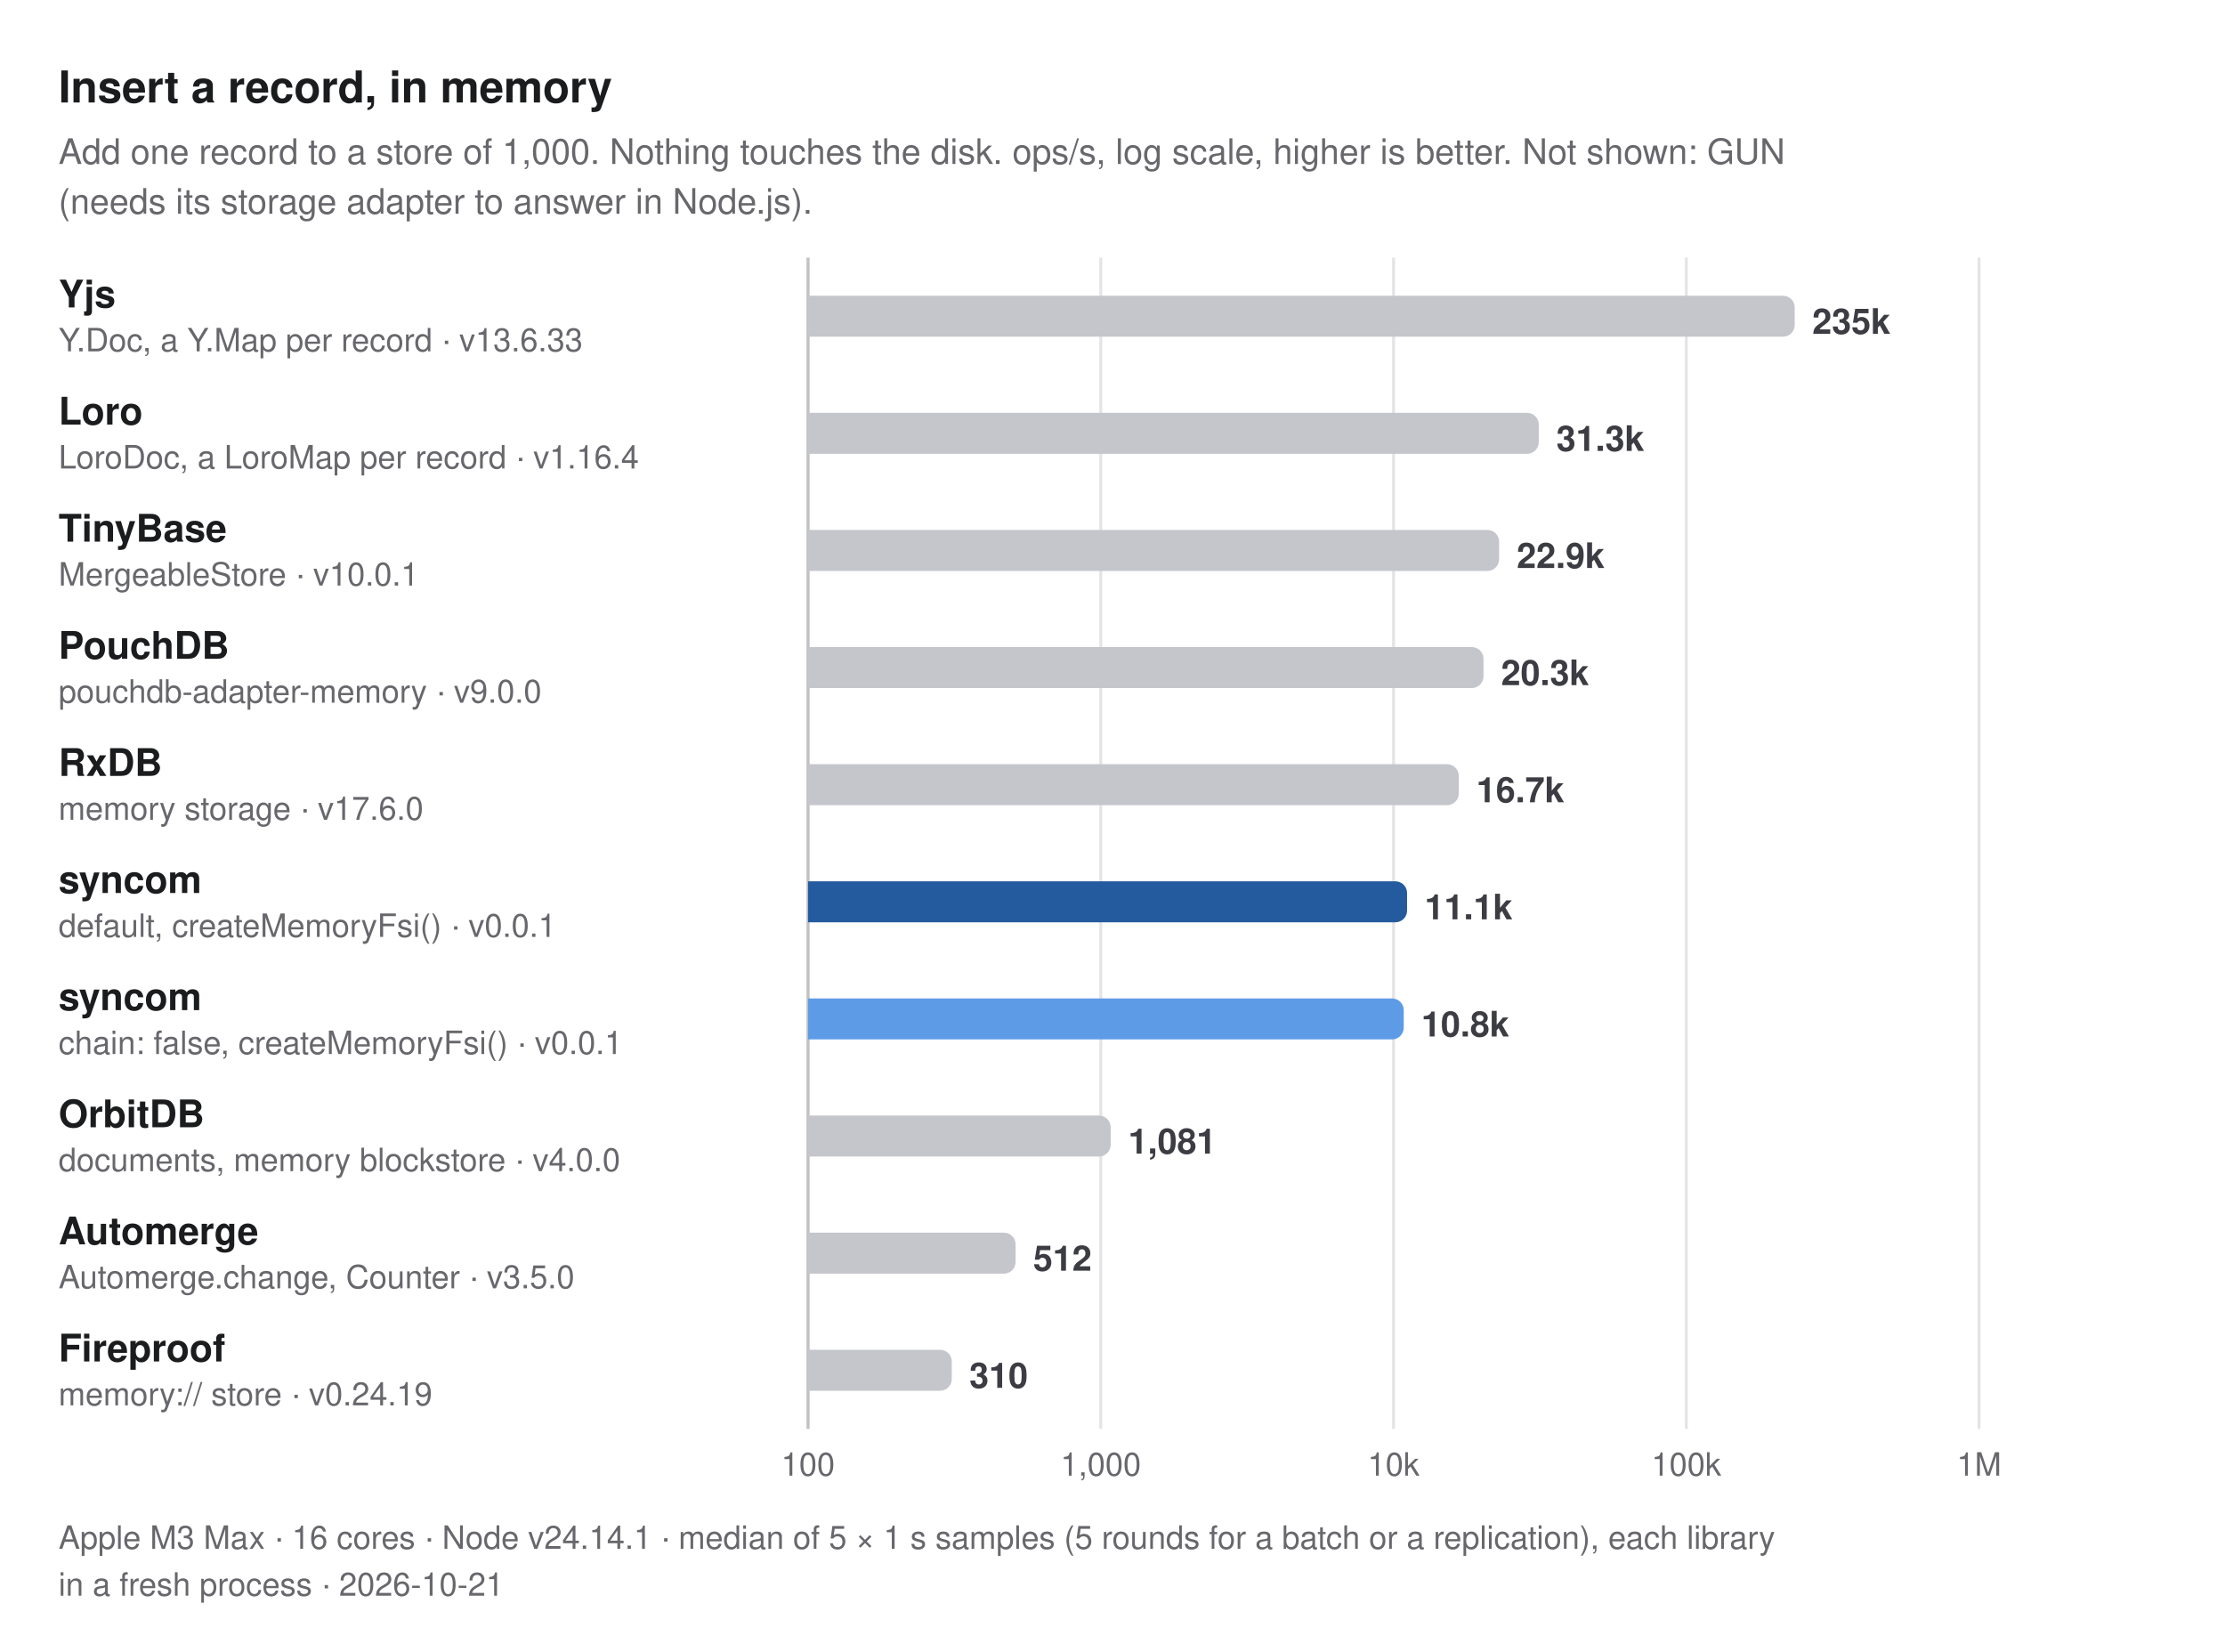
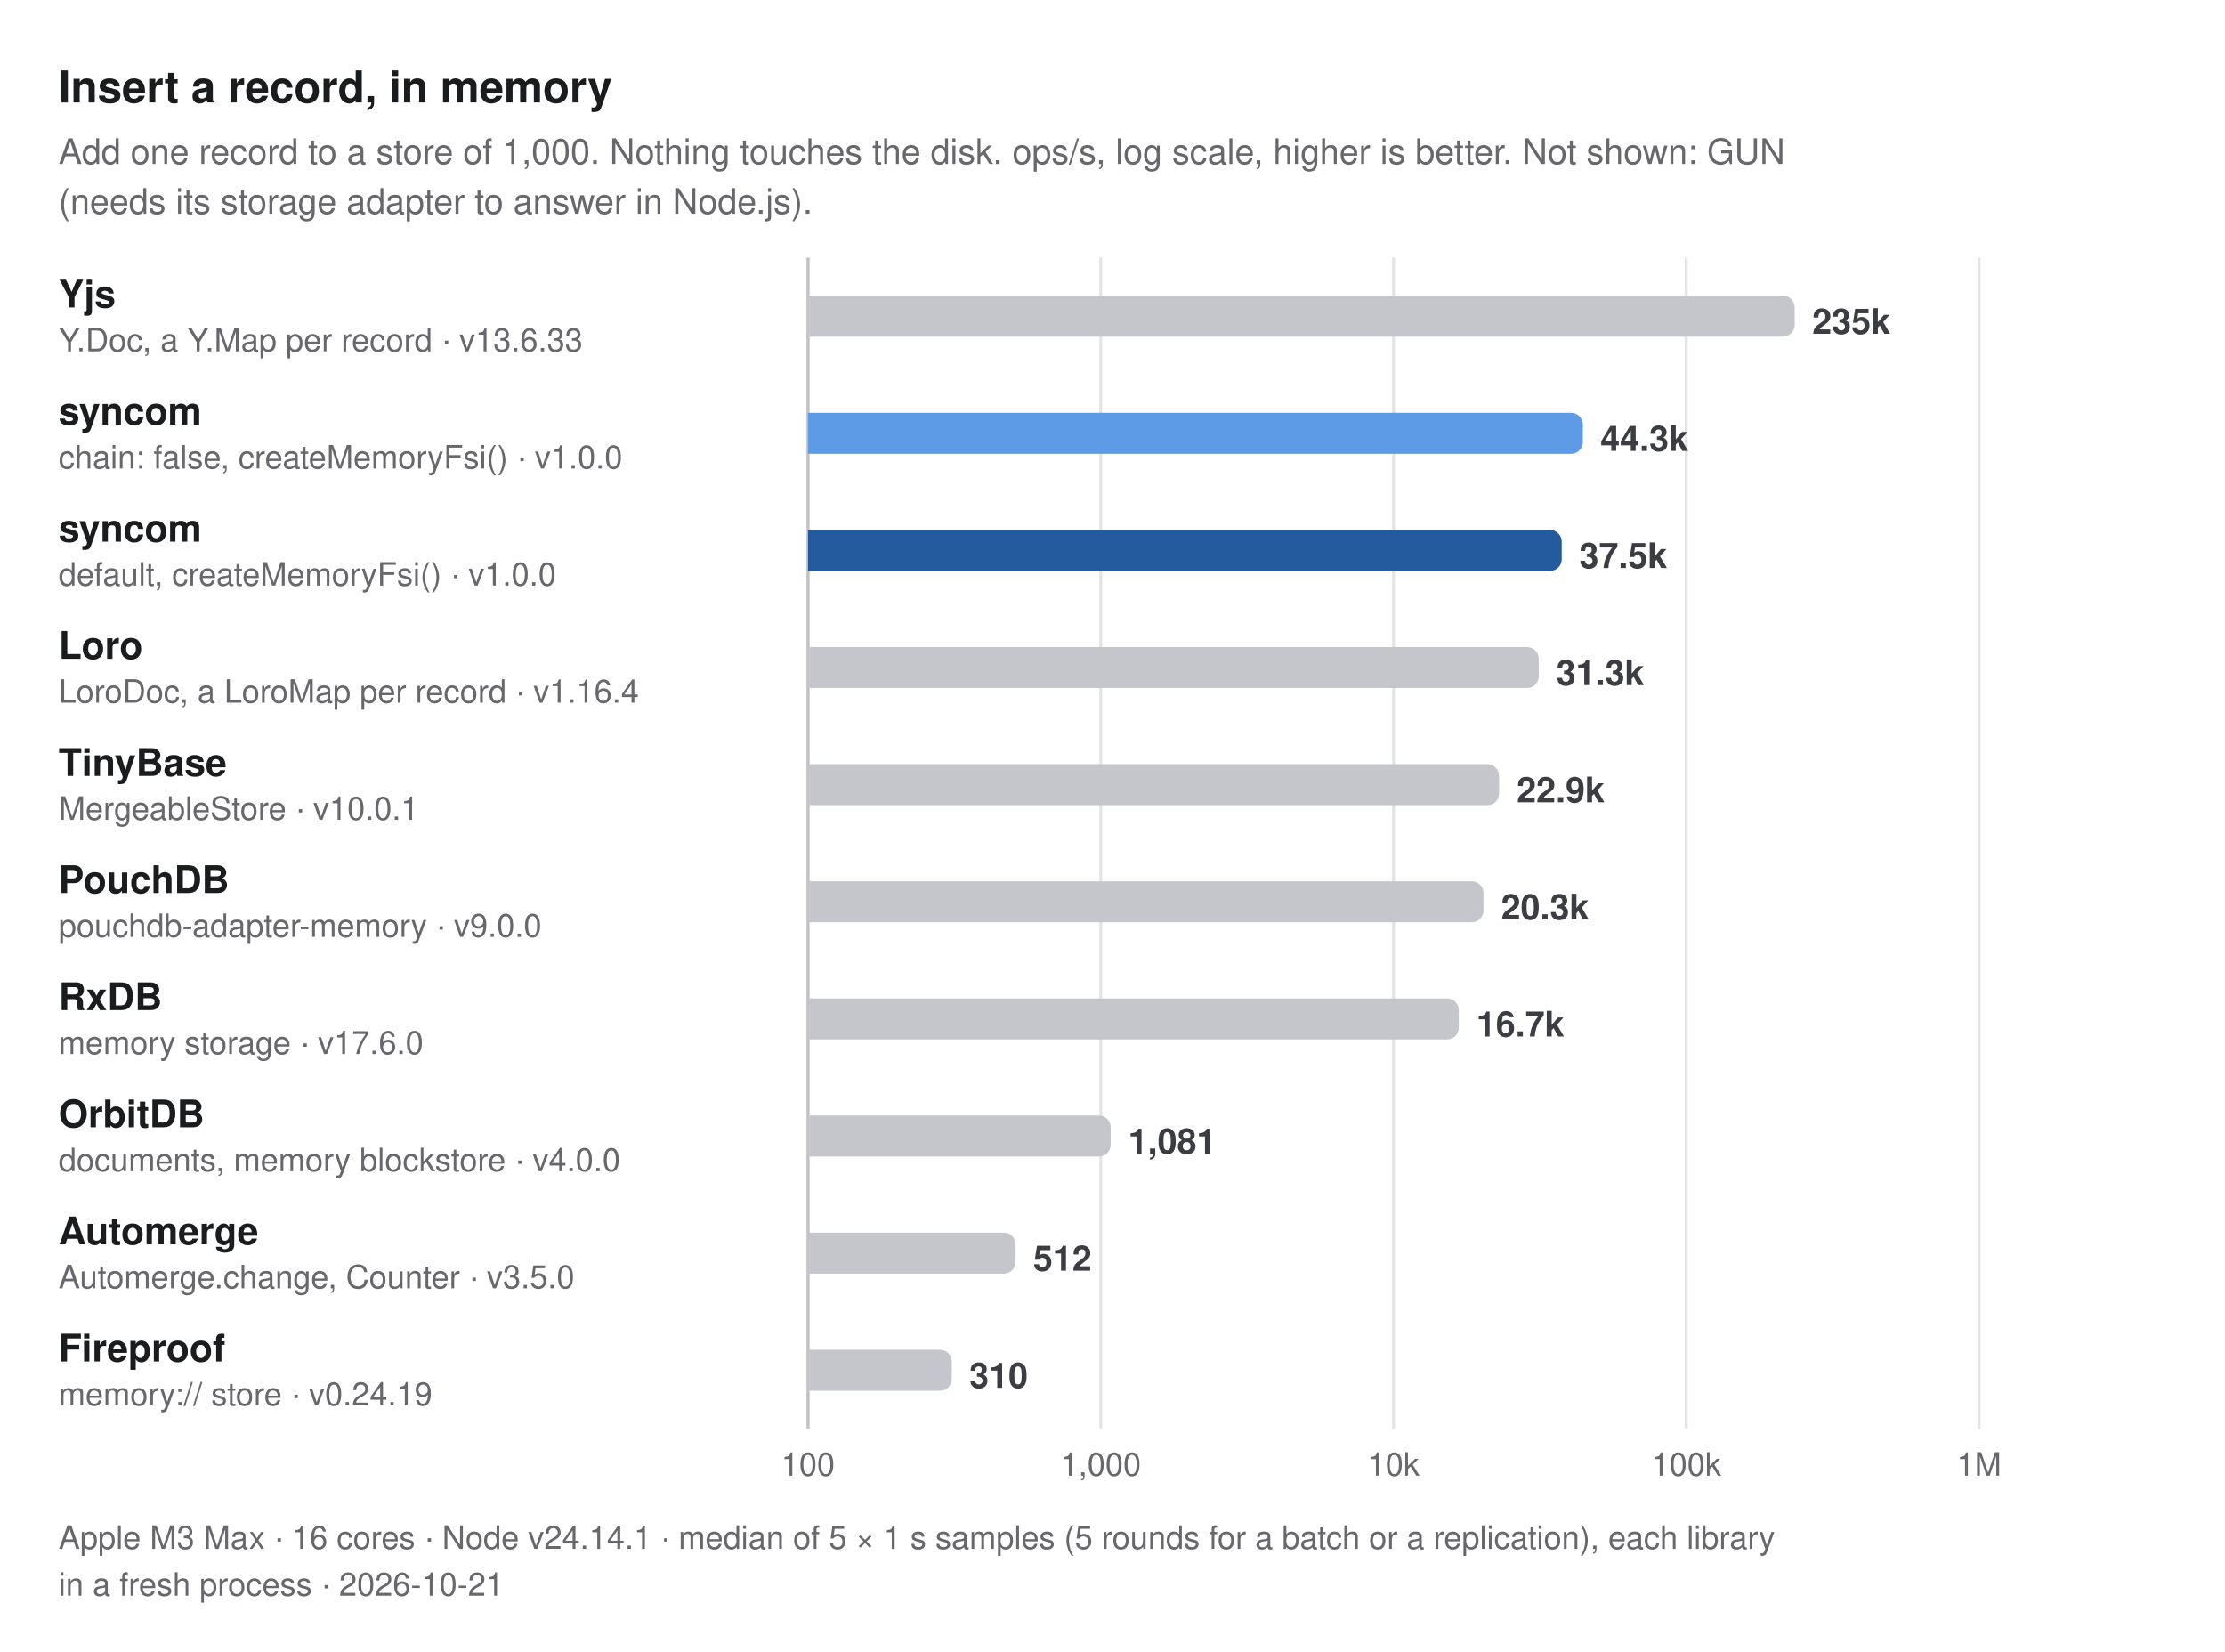
<svg xmlns="http://www.w3.org/2000/svg" width="760" height="564" viewBox="0 0 760 564" role="img" aria-label="Insert a record, in memory. Add one record to a store of 1,000. Nothing touches the disk. ops/s, log scale, higher is better. Not shown: GUN (needs its storage adapter to answer in Node.js).">
  <style>
  text { font-family: -apple-system, BlinkMacSystemFont, "Segoe UI", Helvetica, Arial, sans-serif; }
  .title { font-size: 15px; font-weight: 700; fill: #1b1c1e; }
  .subtitle, .caption { font-size: 12px; fill: #67676c; }
  .caption { font-size: 11px; }
  .group { font-size: 11px; font-weight: 600; letter-spacing: 0.06em; fill: #67676c; }
  .label { font-size: 13px; font-weight: 600; fill: #1b1c1e; }
  .label.primary, .label.secondary { font-weight: 700; }
  .sublabel { font-size: 11px; fill: #67676c; }
  .value { font-size: 12px; font-weight: 600; fill: #3c3c43; font-variant-numeric: tabular-nums; }
  .value.small { font-size: 10px; }
  .legend { font-size: 11px; fill: #3c3c43; }
  .tick { font-size: 11px; fill: #67676c; font-variant-numeric: tabular-nums; }
  .grid { stroke: #e4e4e7; stroke-width: 1; }
  .axis { stroke: #c2c2c4; stroke-width: 1; }
  .ref { stroke: #67676c; stroke-width: 1; stroke-dasharray: 3 3; }
  .bar { fill: #c4c6cc; }
  .bar.primary { fill: #245a9e; }
  .bar.secondary { fill: #5e9be6; }
  @media (prefers-color-scheme: dark) {
    .title, .label { fill: #dfdfd6; }
    .subtitle, .caption, .group, .sublabel, .tick { fill: #98989f; }
    .value, .legend { fill: #c2c2c4; }
    .grid { stroke: #2e2e32; }
    .axis { stroke: #48484c; }
    .ref { stroke: #98989f; }
    .bar { fill: #46474e; }
    .bar.primary { fill: #8dbcf2; }
    .bar.secondary { fill: #3d7bd0; }
  }
</style>
  <text class="title" x="20" y="35">Insert a record, in memory</text>
  <text class="subtitle" x="20" y="56">Add one record to a store of 1,000. Nothing touches the disk. ops/s, log scale, higher is better. Not shown: GUN</text>
  <text class="subtitle" x="20" y="73">(needs its storage adapter to answer in Node.js).</text>
  <line class="grid" x1="276" y1="88" x2="276" y2="488" />
  <text class="tick" x="276" y="504" text-anchor="middle">100</text>
  <line class="grid" x1="376" y1="88" x2="376" y2="488" />
  <text class="tick" x="376" y="504" text-anchor="middle">1,000</text>
  <line class="grid" x1="476" y1="88" x2="476" y2="488" />
  <text class="tick" x="476" y="504" text-anchor="middle">10k</text>
  <line class="grid" x1="576" y1="88" x2="576" y2="488" />
  <text class="tick" x="576" y="504" text-anchor="middle">100k</text>
  <line class="grid" x1="676" y1="88" x2="676" y2="488" />
  <text class="tick" x="676" y="504" text-anchor="middle">1M</text>
  <line class="axis" x1="276" y1="88" x2="276" y2="488" />
  <g>
    <text class="label" x="20" y="105">Yjs</text>
    <text class="sublabel" x="20" y="120">Y.Doc, a Y.Map per record · v13.6.33</text>
    <path class="bar" d="M276,101H609.02A4,4 0 0 1 613.02,105V111A4,4 0 0 1 609.02,115H276Z" />
    <text class="value" x="619.02" y="114">235k</text>
  </g>
  <g>
-     <text class="label" x="20" y="145">Loro</text>
-     <text class="sublabel" x="20" y="160">LoroDoc, a LoroMap per record · v1.16.4</text>
-     <path class="bar" d="M276,141H521.607A4,4 0 0 1 525.607,145V151A4,4 0 0 1 521.607,155H276Z" />
-     <text class="value" x="531.607" y="154">31.3k</text>
+     <text class="label secondary" x="20" y="145">syncom</text>
+     <text class="sublabel" x="20" y="160">chain: false, createMemoryFsi() · v1.0.0</text>
+     <path class="bar secondary" d="M276,141H536.666A4,4 0 0 1 540.666,145V151A4,4 0 0 1 536.666,155H276Z" />
+     <text class="value" x="546.666" y="154">44.3k</text>
  </g>
  <g>
-     <text class="label" x="20" y="185">TinyBase</text>
-     <text class="sublabel" x="20" y="200">MergeableStore · v10.0.1</text>
-     <path class="bar" d="M276,181H508.061A4,4 0 0 1 512.061,185V191A4,4 0 0 1 508.061,195H276Z" />
-     <text class="value" x="518.061" y="194">22.9k</text>
+     <text class="label primary" x="20" y="185">syncom</text>
+     <text class="sublabel" x="20" y="200">default, createMemoryFsi() · v1.0.0</text>
+     <path class="bar primary" d="M276,181H529.448A4,4 0 0 1 533.448,185V191A4,4 0 0 1 529.448,195H276Z" />
+     <text class="value" x="539.448" y="194">37.5k</text>
  </g>
  <g>
-     <text class="label" x="20" y="225">PouchDB</text>
-     <text class="sublabel" x="20" y="240">pouchdb-adapter-memory · v9.0.0</text>
-     <path class="bar" d="M276,221H502.731A4,4 0 0 1 506.731,225V231A4,4 0 0 1 502.731,235H276Z" />
-     <text class="value" x="512.731" y="234">20.3k</text>
+     <text class="label" x="20" y="225">Loro</text>
+     <text class="sublabel" x="20" y="240">LoroDoc, a LoroMap per record · v1.16.4</text>
+     <path class="bar" d="M276,221H521.607A4,4 0 0 1 525.607,225V231A4,4 0 0 1 521.607,235H276Z" />
+     <text class="value" x="531.607" y="234">31.3k</text>
  </g>
  <g>
-     <text class="label" x="20" y="265">RxDB</text>
-     <text class="sublabel" x="20" y="280">memory storage · v17.6.0</text>
-     <path class="bar" d="M276,261H494.278A4,4 0 0 1 498.278,265V271A4,4 0 0 1 494.278,275H276Z" />
-     <text class="value" x="504.278" y="274">16.7k</text>
+     <text class="label" x="20" y="265">TinyBase</text>
+     <text class="sublabel" x="20" y="280">MergeableStore · v10.0.1</text>
+     <path class="bar" d="M276,261H508.061A4,4 0 0 1 512.061,265V271A4,4 0 0 1 508.061,275H276Z" />
+     <text class="value" x="518.061" y="274">22.9k</text>
  </g>
  <g>
-     <text class="label primary" x="20" y="305">syncom</text>
-     <text class="sublabel" x="20" y="320">default, createMemoryFsi() · v0.0.1</text>
-     <path class="bar primary" d="M276,301H476.619A4,4 0 0 1 480.619,305V311A4,4 0 0 1 476.619,315H276Z" />
-     <text class="value" x="486.619" y="314">11.1k</text>
+     <text class="label" x="20" y="305">PouchDB</text>
+     <text class="sublabel" x="20" y="320">pouchdb-adapter-memory · v9.0.0</text>
+     <path class="bar" d="M276,301H502.731A4,4 0 0 1 506.731,305V311A4,4 0 0 1 502.731,315H276Z" />
+     <text class="value" x="512.731" y="314">20.3k</text>
  </g>
  <g>
-     <text class="label secondary" x="20" y="345">syncom</text>
-     <text class="sublabel" x="20" y="360">chain: false, createMemoryFsi() · v0.0.1</text>
-     <path class="bar secondary" d="M276,341H475.48A4,4 0 0 1 479.48,345V351A4,4 0 0 1 475.48,355H276Z" />
-     <text class="value" x="485.48" y="354">10.8k</text>
+     <text class="label" x="20" y="345">RxDB</text>
+     <text class="sublabel" x="20" y="360">memory storage · v17.6.0</text>
+     <path class="bar" d="M276,341H494.278A4,4 0 0 1 498.278,345V351A4,4 0 0 1 494.278,355H276Z" />
+     <text class="value" x="504.278" y="354">16.7k</text>
  </g>
  <g>
    <text class="label" x="20" y="385">OrbitDB</text>
    <text class="sublabel" x="20" y="400">documents, memory blockstore · v4.0.0</text>
    <path class="bar" d="M276,381H375.377A4,4 0 0 1 379.377,385V391A4,4 0 0 1 375.377,395H276Z" />
    <text class="value" x="385.377" y="394">1,081</text>
  </g>
  <g>
    <text class="label" x="20" y="425">Automerge</text>
    <text class="sublabel" x="20" y="440">Automerge.change, Counter · v3.5.0</text>
    <path class="bar" d="M276,421H342.901A4,4 0 0 1 346.901,425V431A4,4 0 0 1 342.901,435H276Z" />
    <text class="value" x="352.901" y="434">512</text>
  </g>
  <g>
    <text class="label" x="20" y="465">Fireproof</text>
    <text class="sublabel" x="20" y="480">memory:// store · v0.24.19</text>
    <path class="bar" d="M276,461H321.104A4,4 0 0 1 325.104,465V471A4,4 0 0 1 321.104,475H276Z" />
    <text class="value" x="331.104" y="474">310</text>
  </g>
  <text class="caption" x="20" y="529">Apple M3 Max · 16 cores · Node v24.14.1 · median of 5 × 1 s samples (5 rounds for a batch or a replication), each library</text>
  <text class="caption" x="20" y="545">in a fresh process · 2026-10-21</text>
</svg>
